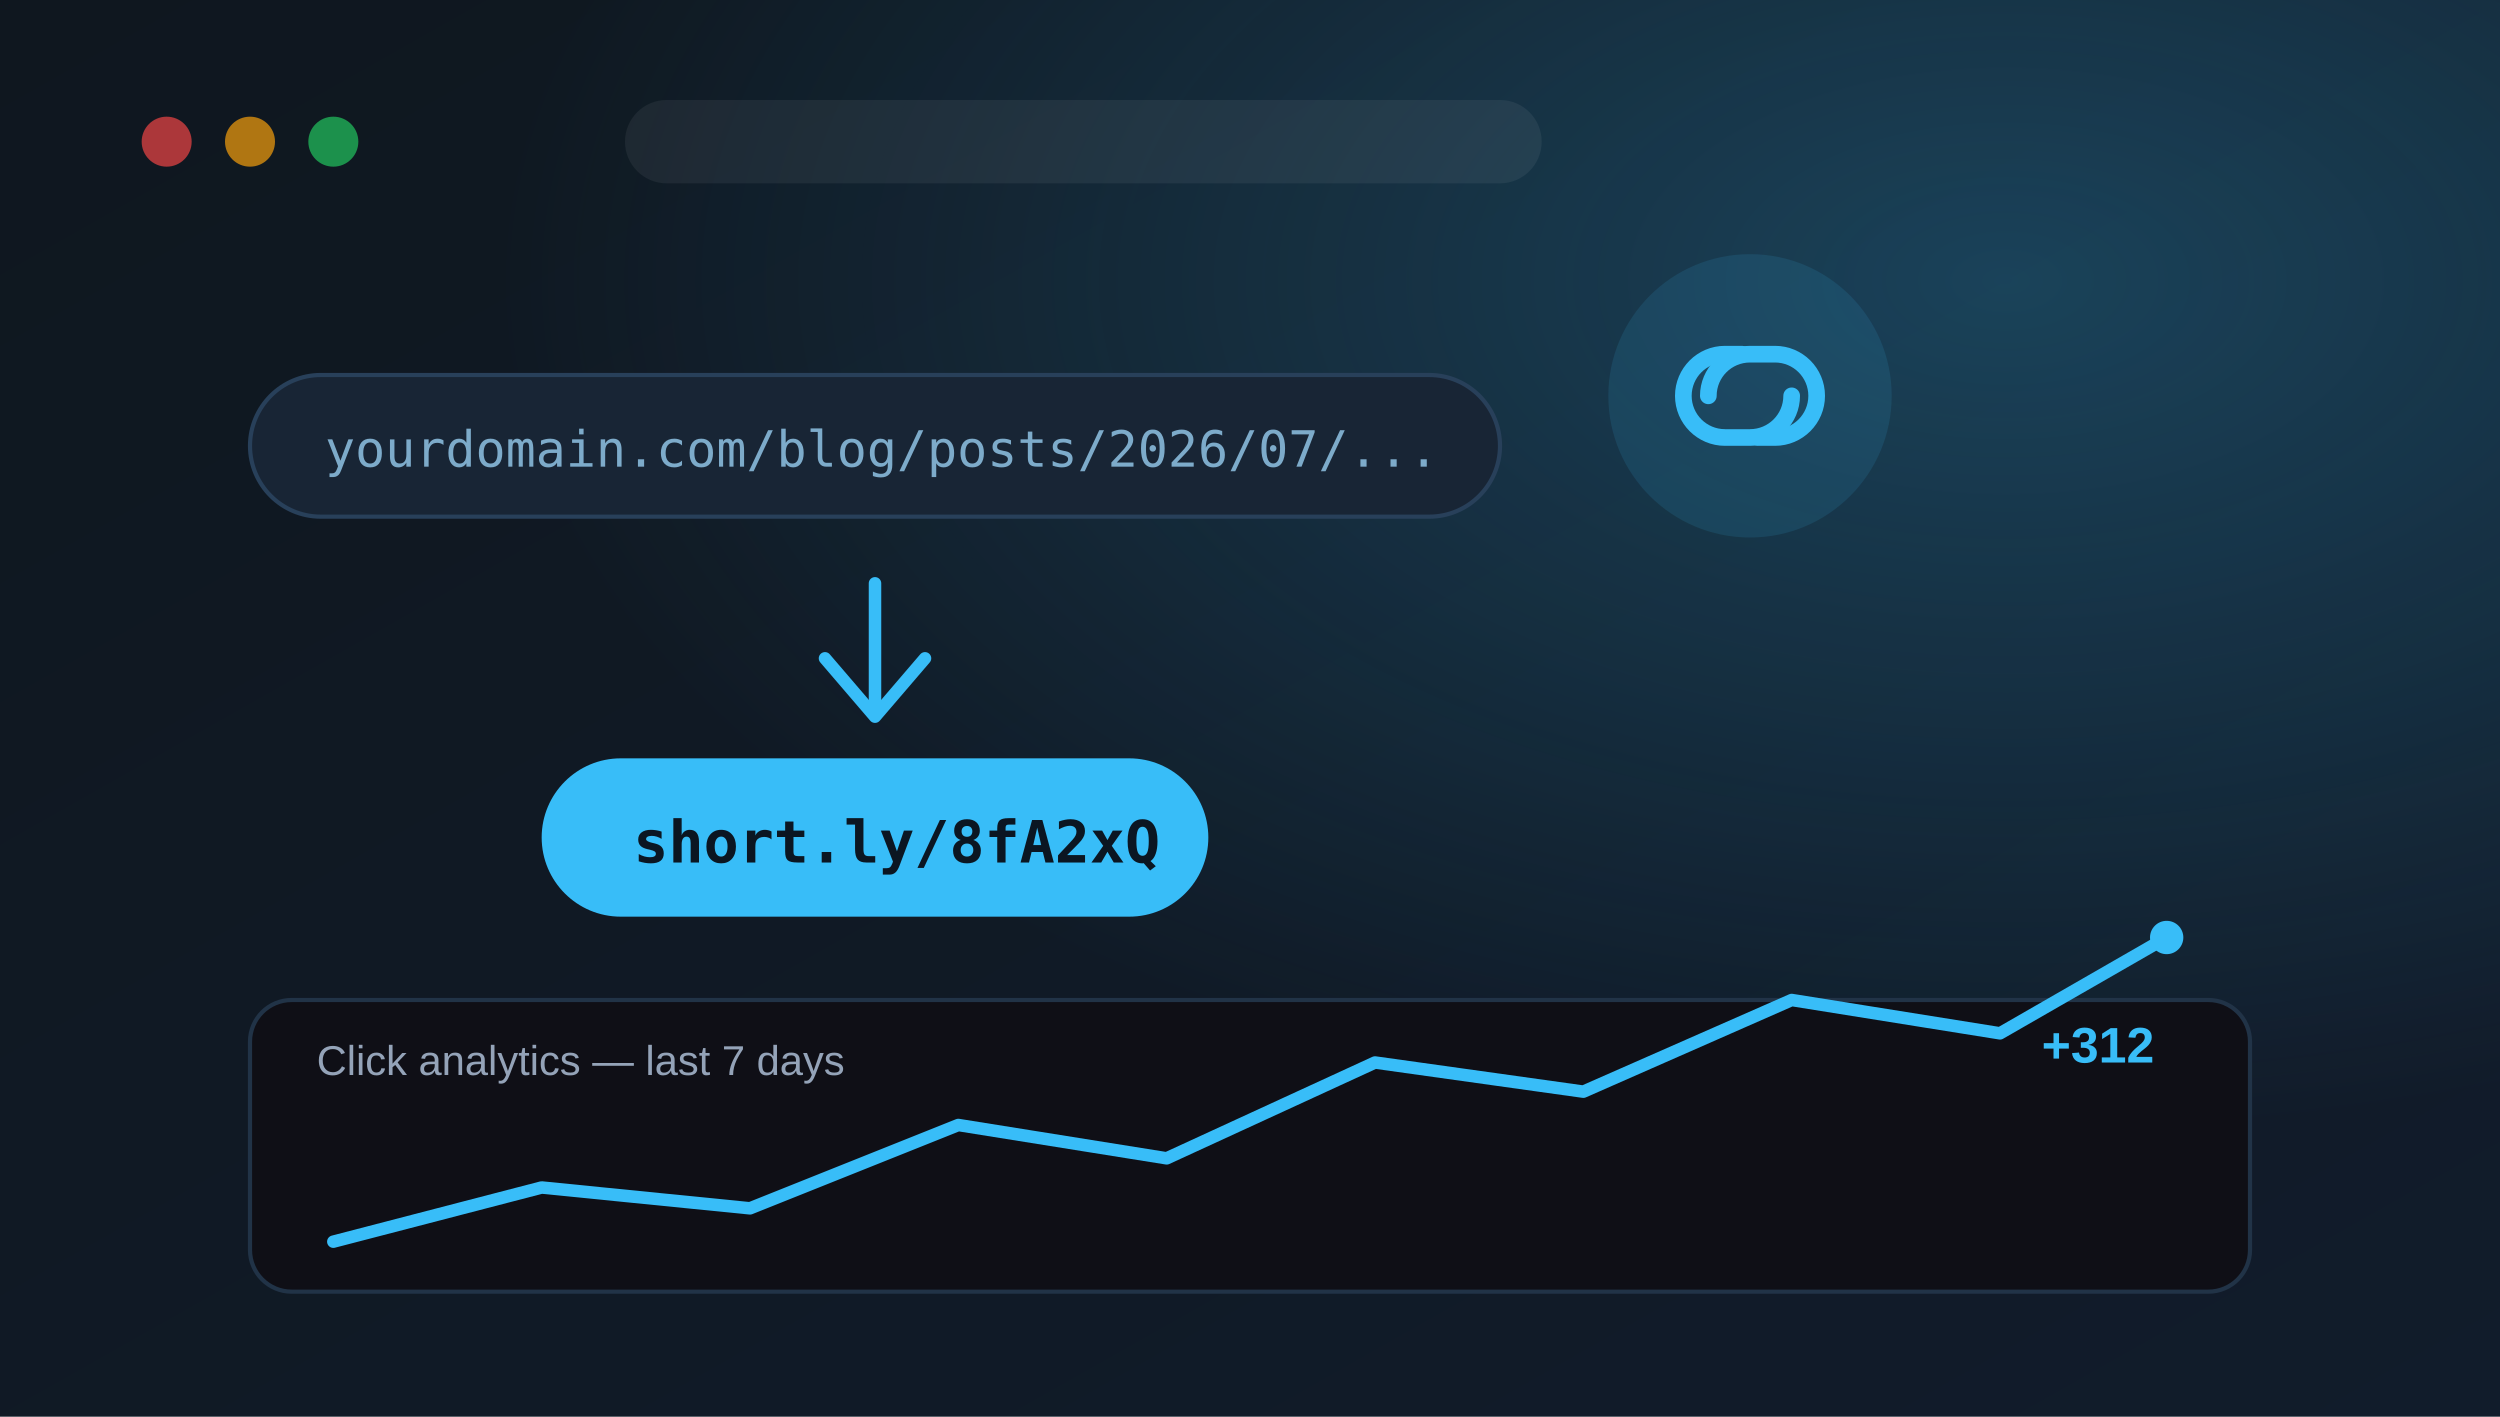
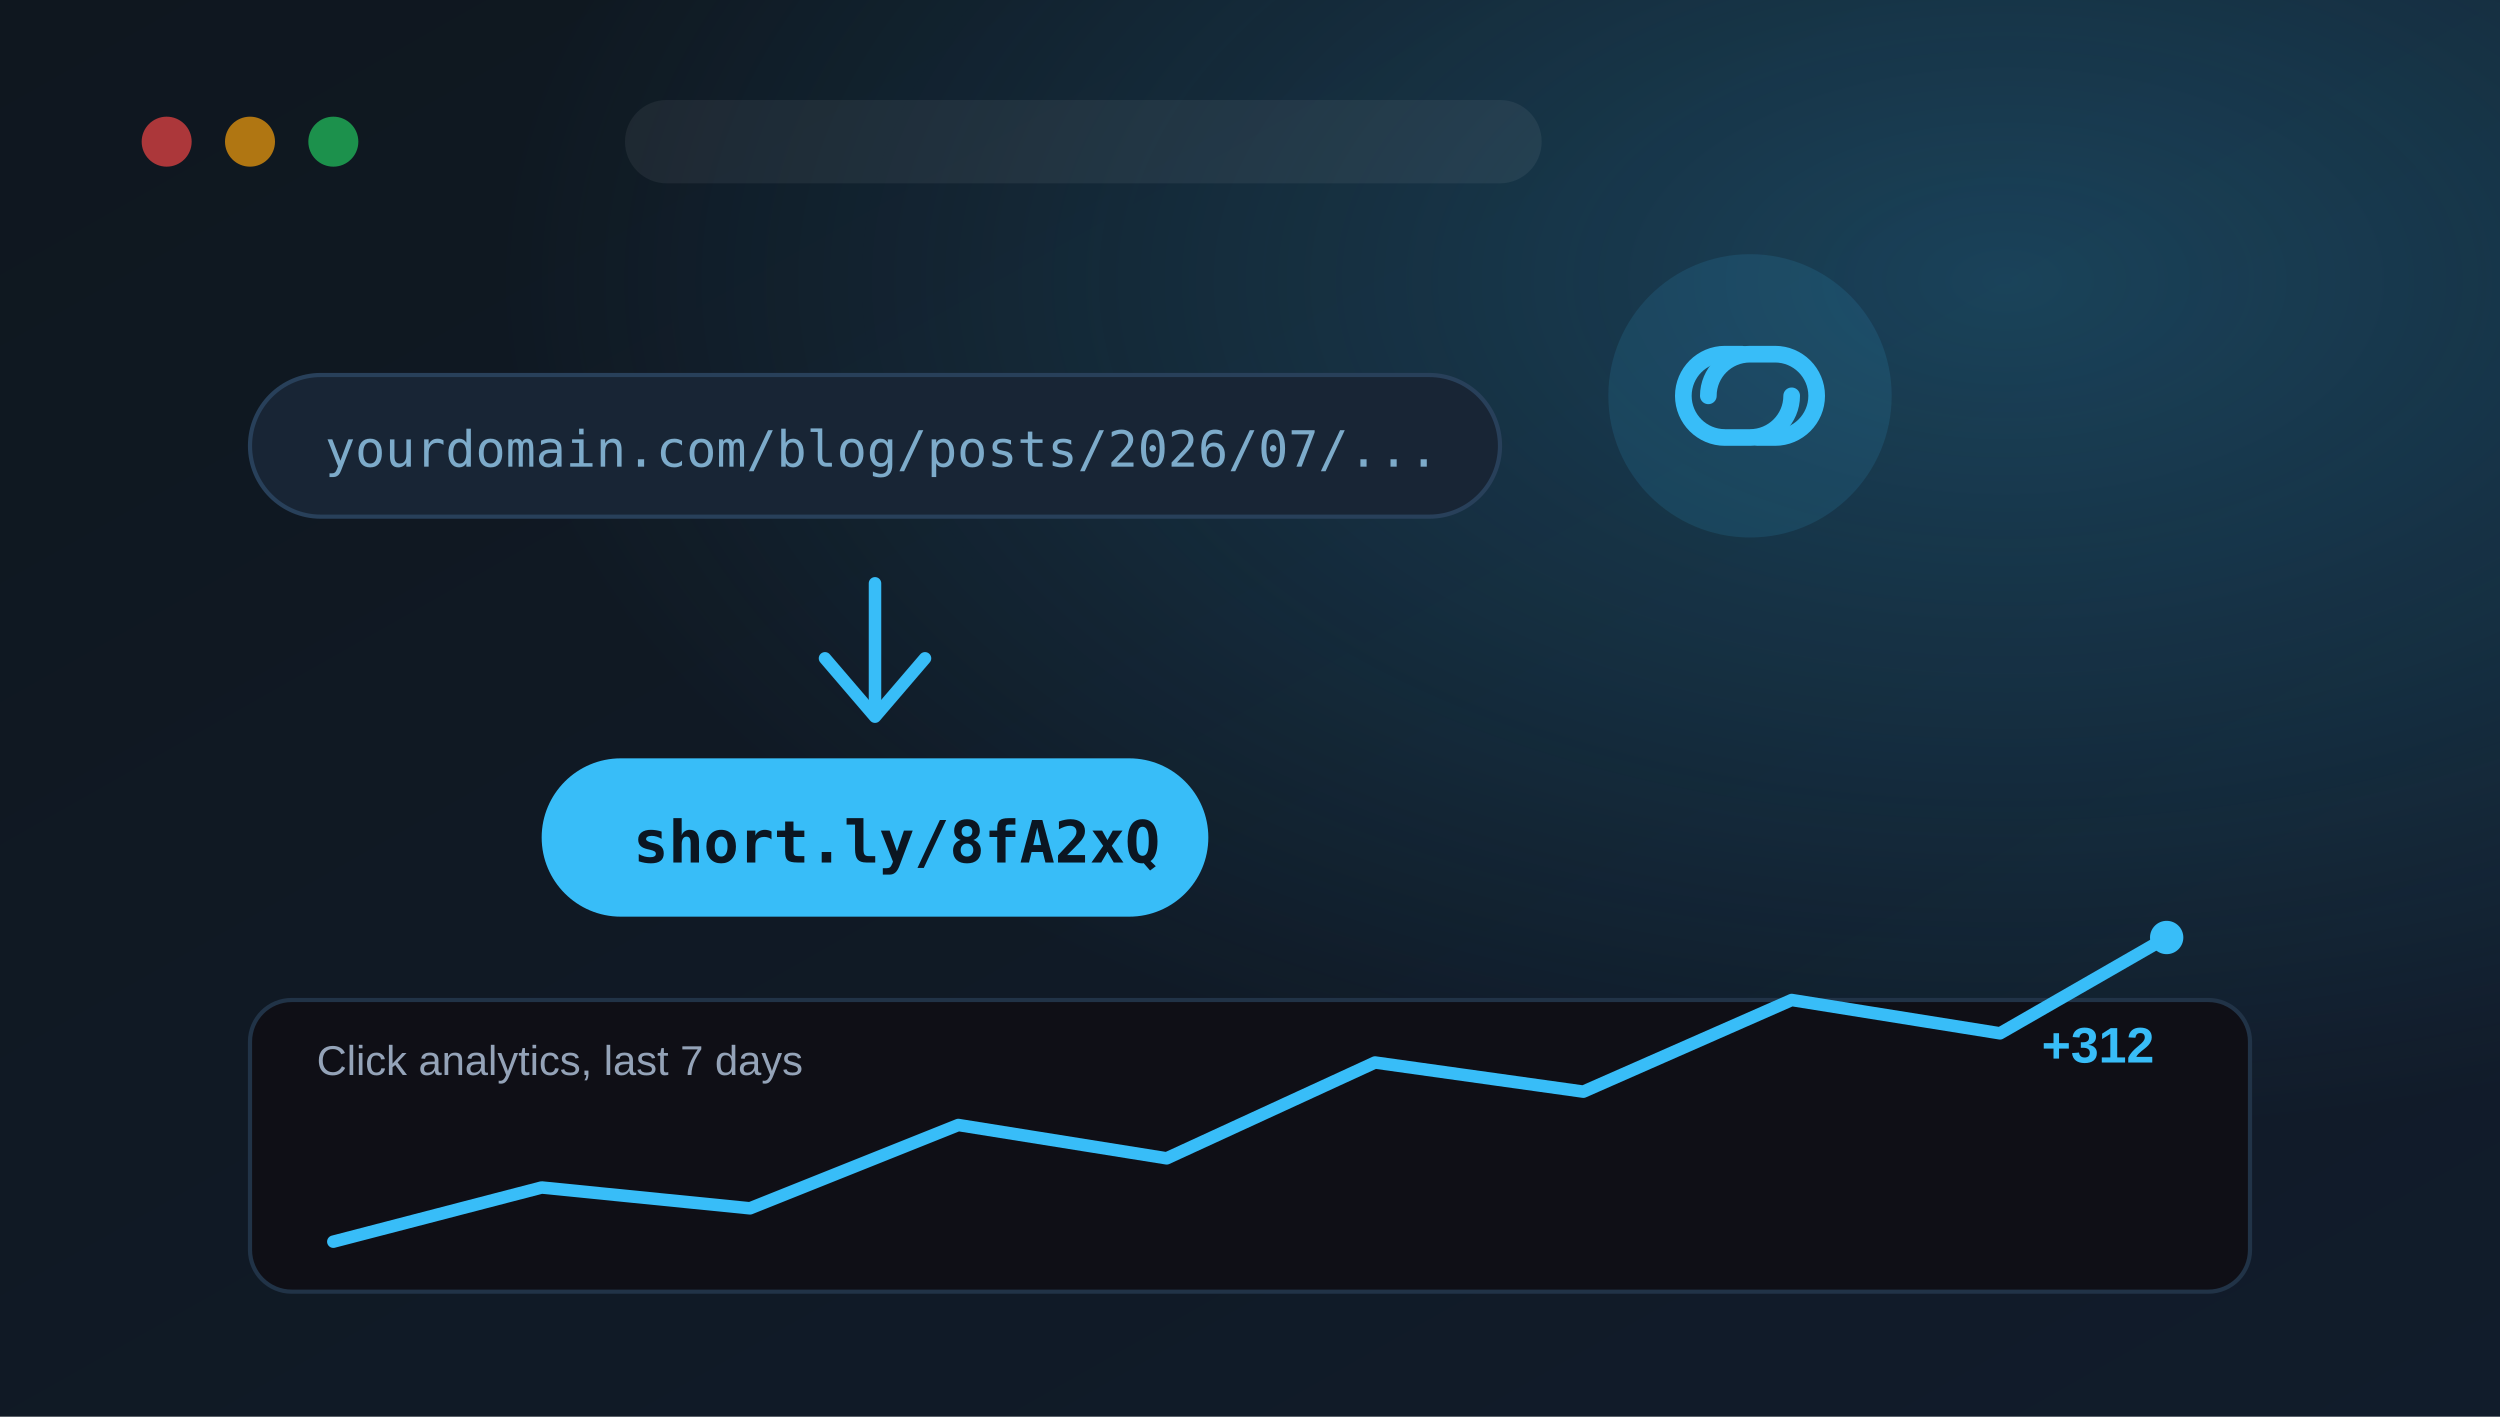
<svg xmlns="http://www.w3.org/2000/svg" viewBox="0 0 600 340">
  <defs>
    <linearGradient id="bg4" x1="0" y1="0" x2="1" y2="1">
      <stop offset="0" stop-color="#0f171f" />
      <stop offset="1" stop-color="#111c2b" />
    </linearGradient>
    <radialGradient id="glow4" cx="0.8" cy="0.2" r="0.6">
      <stop offset="0" stop-color="#38bdf8" stop-opacity="0.25" />
      <stop offset="1" stop-color="#38bdf8" stop-opacity="0" />
    </radialGradient>
  </defs>
  <rect width="600" height="340" fill="url(#bg4)" />
  <rect width="600" height="340" fill="url(#glow4)" />
  <circle cx="40" cy="34" r="6" fill="#ef4444" opacity="0.7" />
  <circle cx="60" cy="34" r="6" fill="#f59e0b" opacity="0.7" />
  <circle cx="80" cy="34" r="6" fill="#22c55e" opacity="0.7" />
  <rect x="150" y="24" width="220" height="20" rx="10" fill="#ffffff" opacity="0.06" />
  <rect x="60" y="90" width="300" height="34" rx="17" fill="#182535" stroke="#28405a" />
  <text x="78" y="112" fill="#7dabca" font-family="monospace" font-size="12">yourdomain.com/blog/posts/2026/07/...</text>
  <path d="M210 140 L210 170" stroke="#38bdf8" stroke-width="3" fill="none" stroke-linecap="round" />
  <path d="M198 158 L210 172 L222 158" stroke="#38bdf8" stroke-width="3" fill="none" stroke-linecap="round" stroke-linejoin="round" />
  <rect x="130" y="182" width="160" height="38" rx="19" fill="#38bdf8" />
  <text x="152" y="207" fill="#0b1622" font-family="monospace" font-size="14" font-weight="bold">short.ly/8fA2xQ</text>
  <g transform="translate(420,95)">
    <circle r="34" fill="#38bdf8" opacity="0.12" />
    <path d="M-10 0 a10 10 0 0 1 10 -10 h6 a10 10 0 0 1 0 20 h-4" stroke="#38bdf8" stroke-width="4" fill="none" stroke-linecap="round" />
    <path d="M10 0 a10 10 0 0 1 -10 10 h-6 a10 10 0 0 1 0 -20 h4" stroke="#38bdf8" stroke-width="4" fill="none" stroke-linecap="round" />
  </g>
  <rect x="60" y="240" width="480" height="70" rx="10" fill="#0f0f16" stroke="#213347" />
-   <text x="76" y="258" fill="#94a3b8" font-family="Arial, sans-serif" font-size="10">Click analytics — last 7 days</text>
+   <text x="76" y="258" fill="#94a3b8" font-family="Arial, sans-serif" font-size="10">Click analytics, last 7 days</text>
  <polyline points="80,298 130,285 180,290 230,270 280,278 330,255 380,262 430,240 480,248 520,225" fill="none" stroke="#38bdf8" stroke-width="3" stroke-linecap="round" stroke-linejoin="round" />
  <circle cx="520" cy="225" r="4" fill="#38bdf8" />
  <text x="490" y="255" fill="#38bdf8" font-family="Arial, sans-serif" font-size="12" font-weight="bold">+312</text>
</svg>
